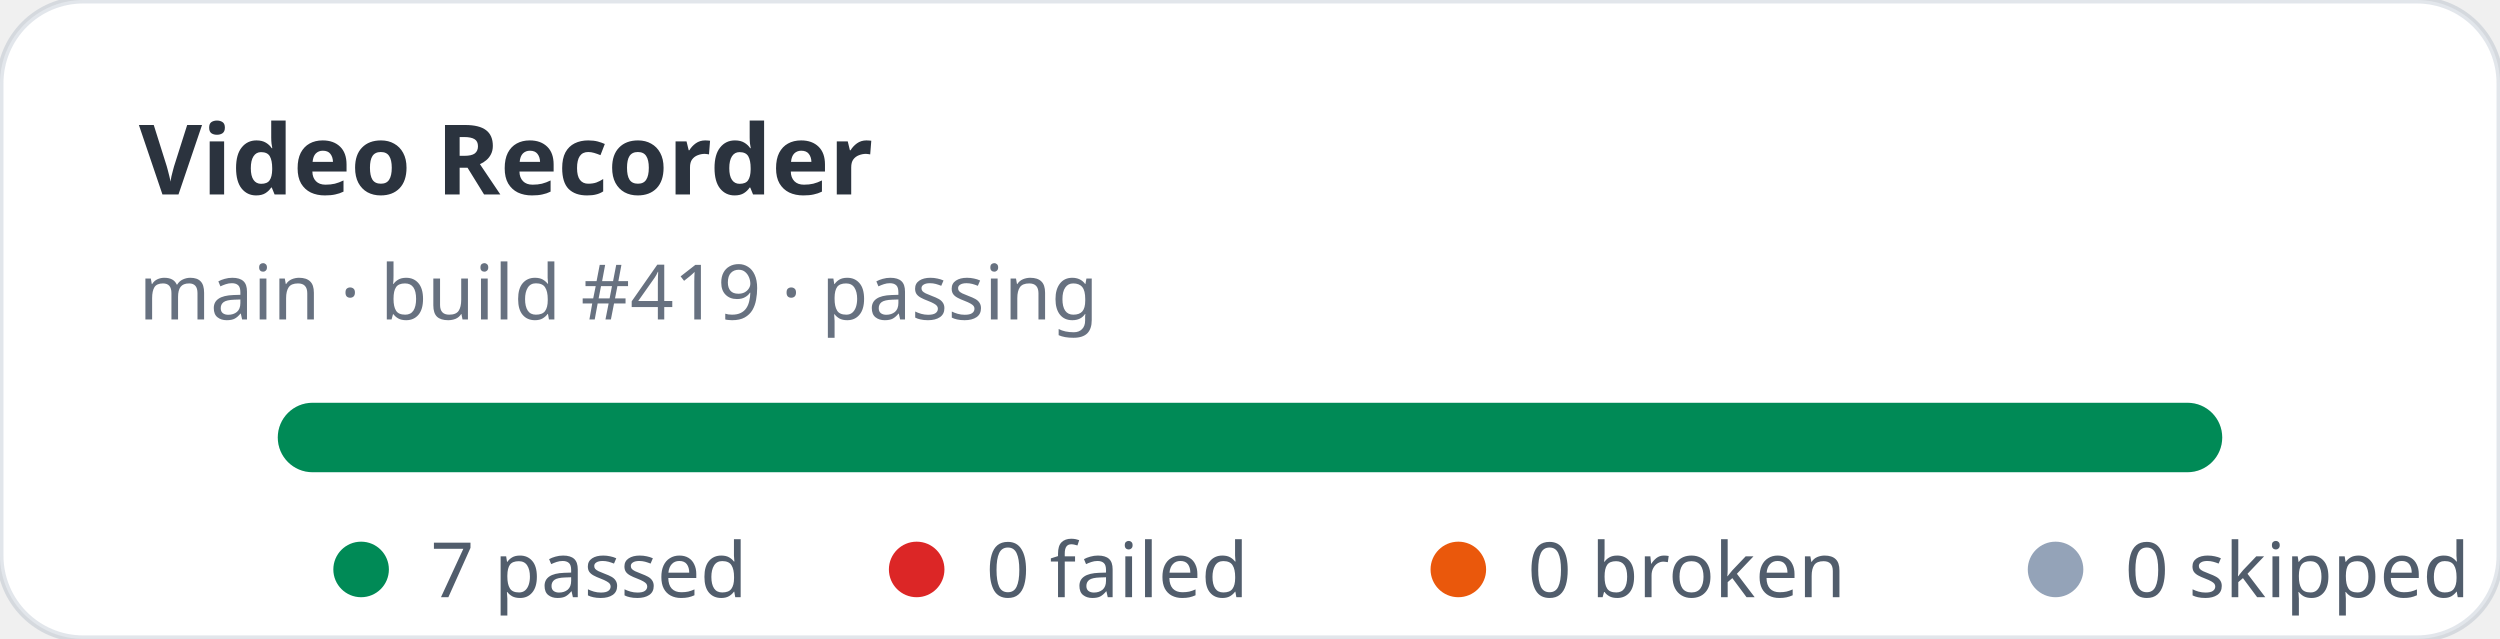
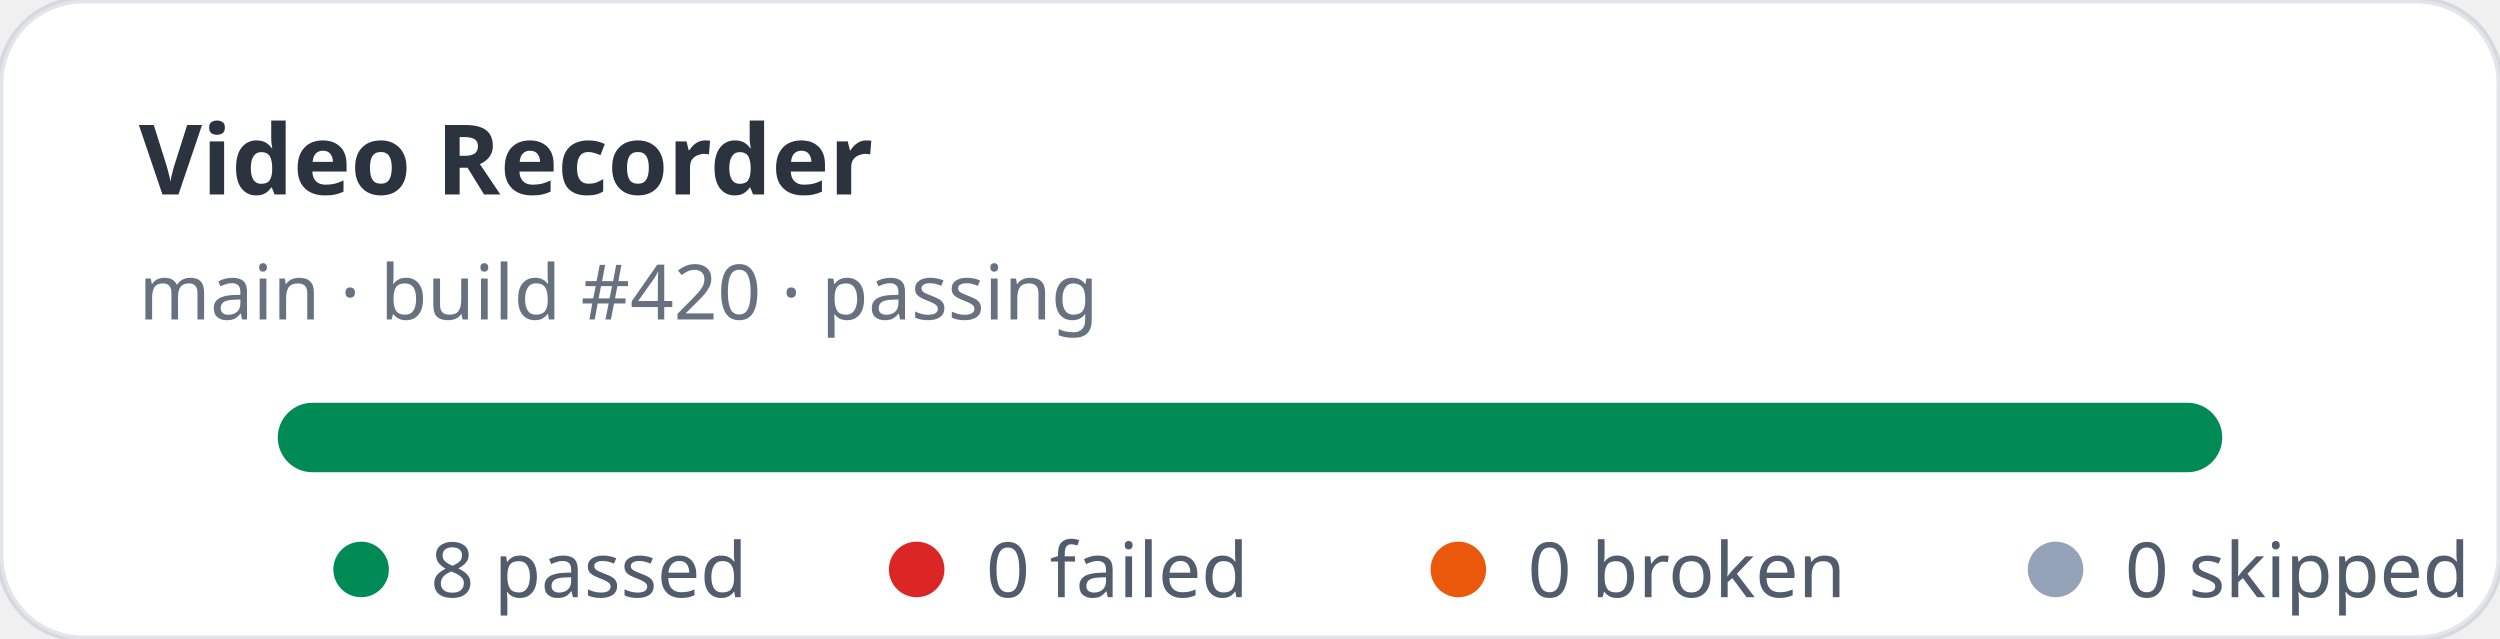
- <svg xmlns="http://www.w3.org/2000/svg" width="360" height="92" viewBox="0 0 360 92" role="img" aria-label="Video Recorder stats: 7 passed, 0 failed">
+ <svg xmlns="http://www.w3.org/2000/svg" width="360" height="92" viewBox="0 0 360 92" role="img" aria-label="Video Recorder stats: 8 passed, 0 failed">
  <rect width="360" height="92" rx="12" fill="#ffffff" stroke="rgba(11,48,86,0.12)" />
  <text x="20" y="28" fill="rgba(1,10,24,0.83)" font-family="ui-sans-serif,system-ui,sans-serif" font-size="14" font-weight="700">Video Recorder</text>
-   <text x="20" y="46" fill="rgba(2,19,44,0.6)" font-family="ui-sans-serif,system-ui,sans-serif" font-size="11">main · build #419 · passing</text>
+   <text x="20" y="46" fill="rgba(2,19,44,0.6)" font-family="ui-sans-serif,system-ui,sans-serif" font-size="11">main · build #420 · passing</text>
  <rect x="40" y="58" width="280" height="10" rx="5" fill="#e2e8f0" />
  <rect x="40" y="58" width="280" height="10" rx="5" fill="#008a56" />
  <g font-family="ui-sans-serif,system-ui,sans-serif" font-size="11" fill="rgba(1,18,40,0.68)">
    <circle cx="52" cy="82" r="4" fill="#008a56" />
-     <text x="62" y="86">7 passed</text>
+     <text x="62" y="86">8 passed</text>
    <circle cx="132" cy="82" r="4" fill="#dc2626" />
    <text x="142" y="86">0 failed</text>
    <circle cx="210" cy="82" r="4" fill="#ea580c" />
    <text x="220" y="86">0 broken</text>
    <circle cx="296" cy="82" r="4" fill="#94a3b8" />
    <text x="306" y="86">0 skipped</text>
  </g>
</svg>
